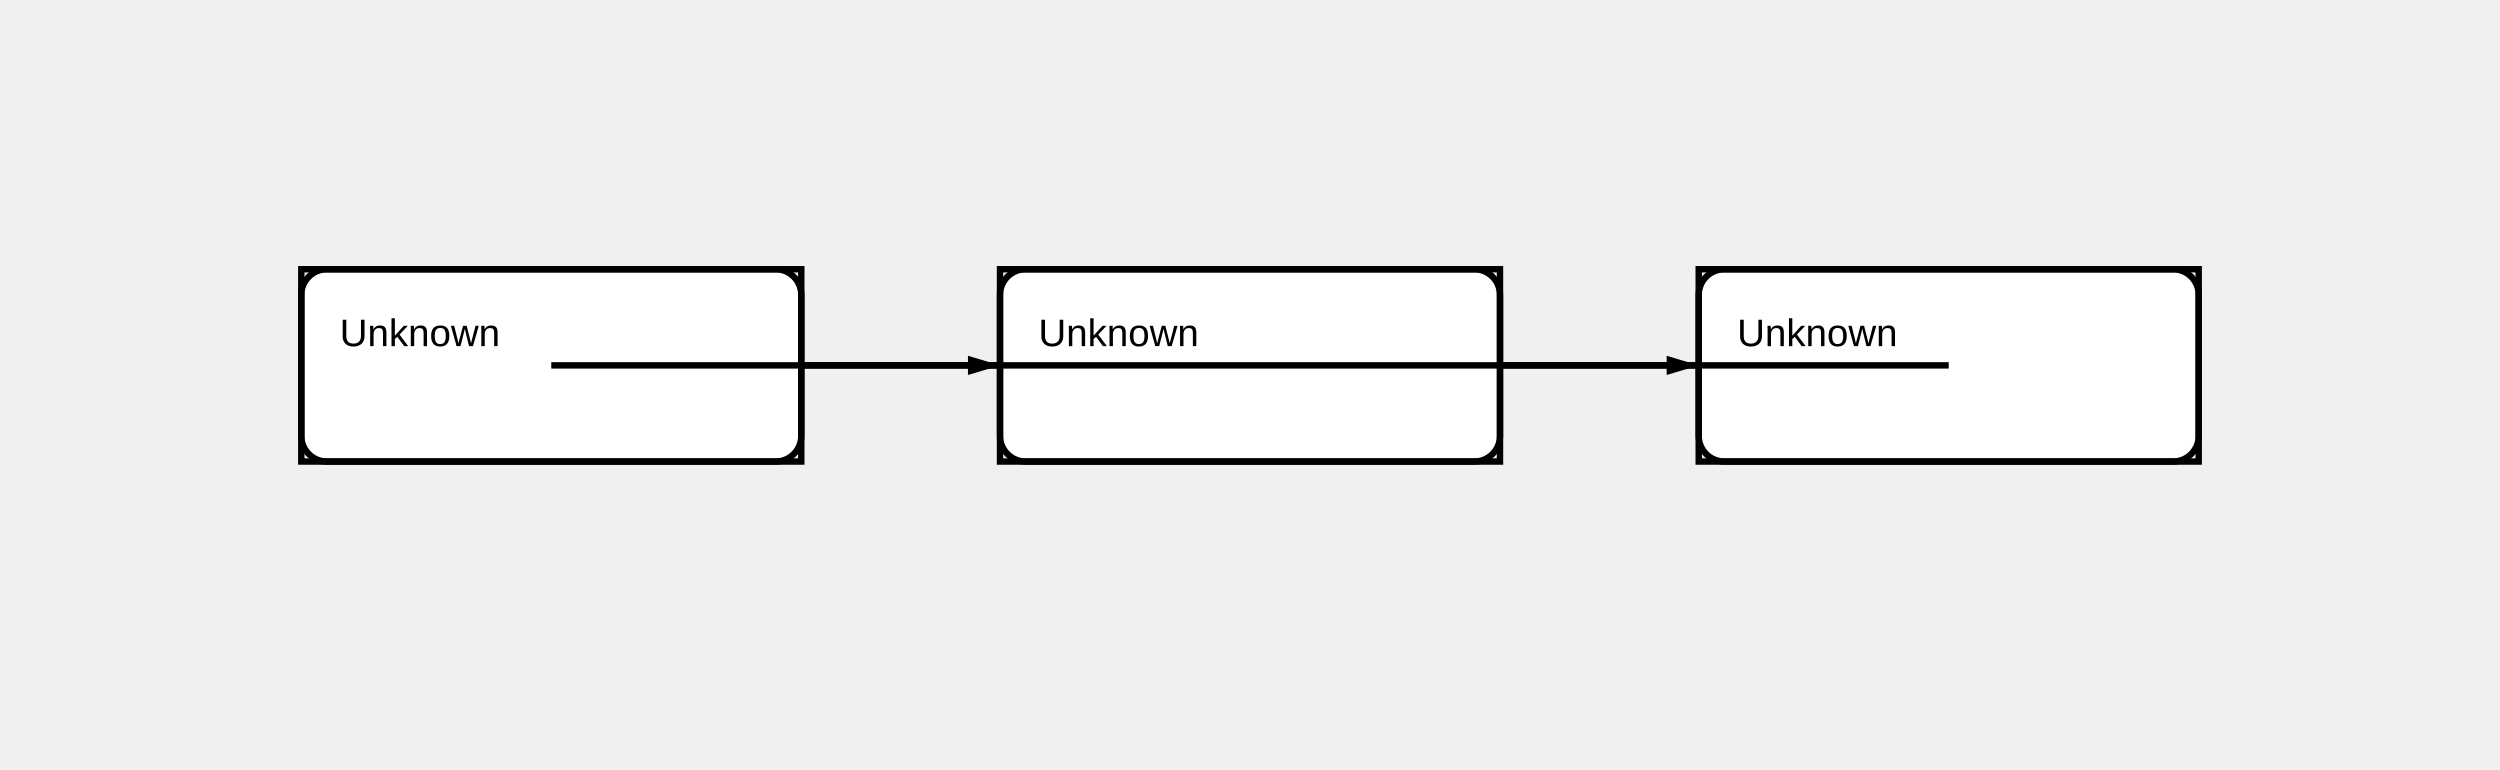
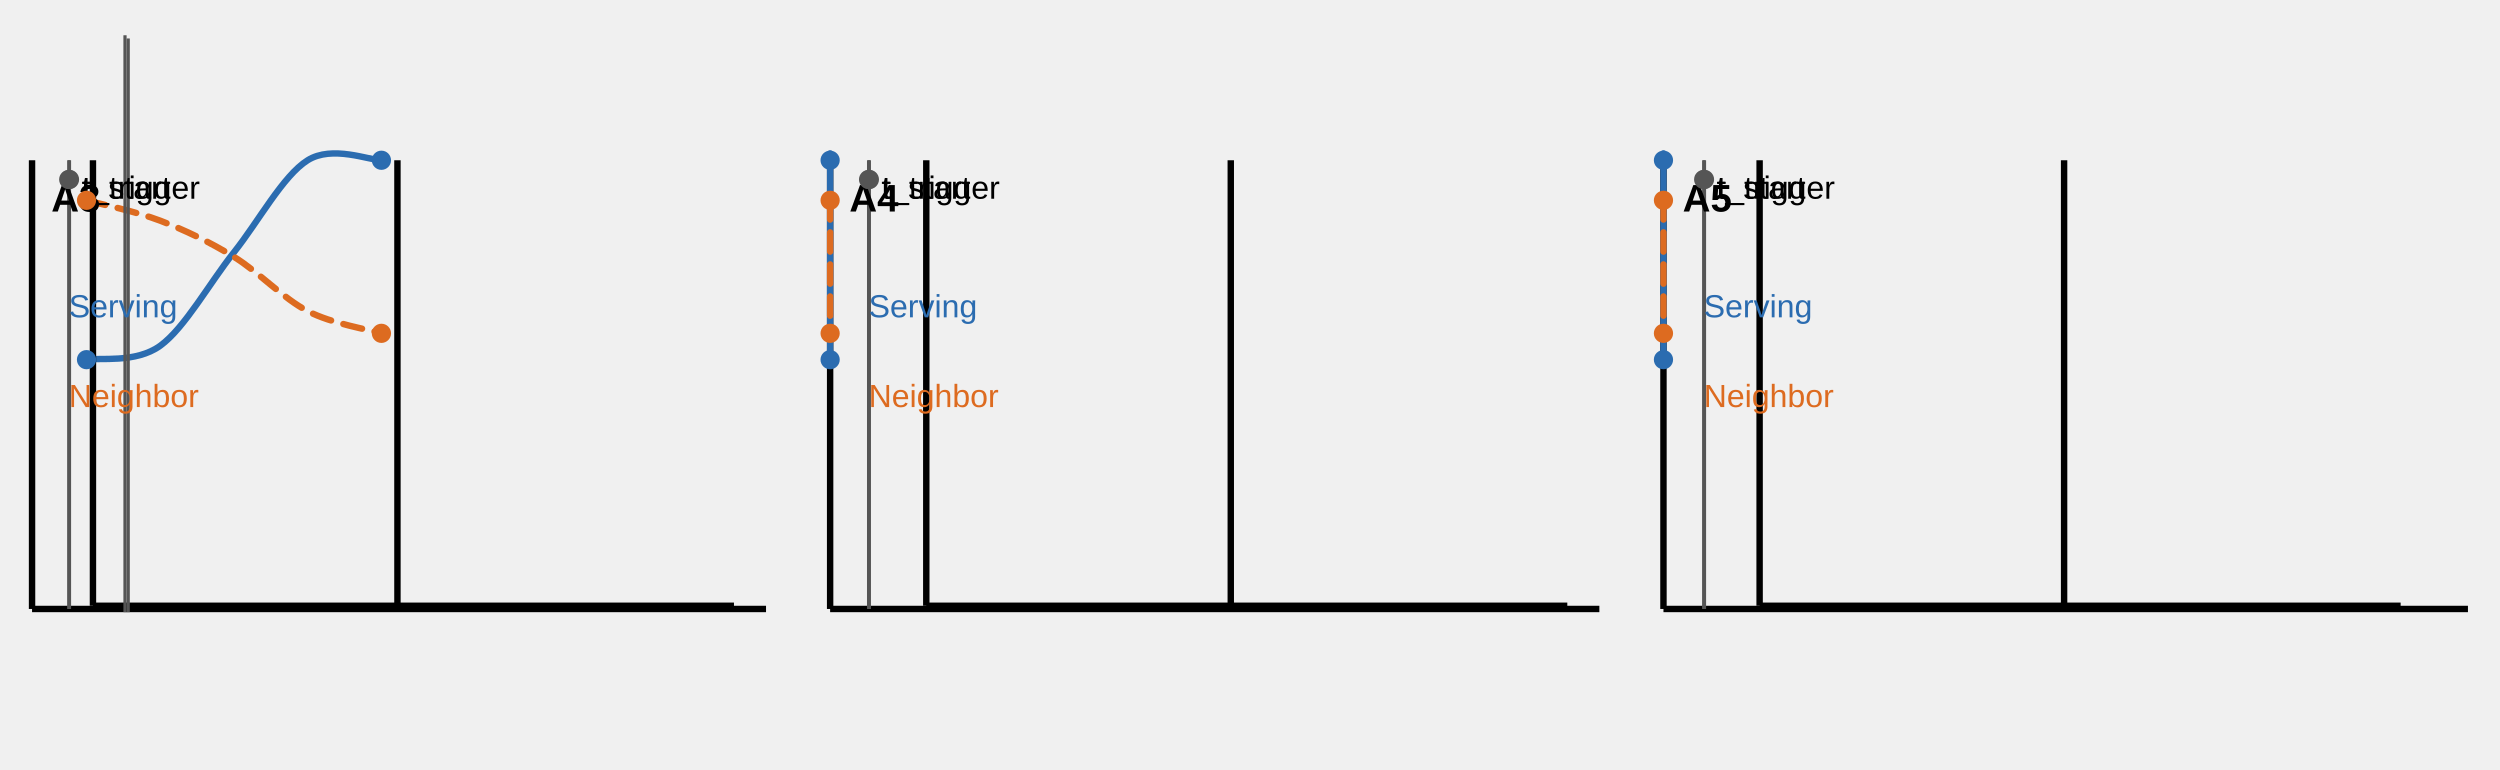
<svg xmlns="http://www.w3.org/2000/svg" baseProfile="full" height="240" version="1.1" width="780">
  <defs />
  <g id="figure_root">
-     <g id="g_axes" />
+     <g id="g_axes">
+       <line stroke="#000000" stroke-width="2.0" x1="10.0" x2="239.0" y1="190.0" y2="190.0" />
+       <line stroke="#000000" stroke-width="2.0" x1="10.0" x2="10.0" y1="190.0" y2="50.0" />
+       <line stroke="#000000" stroke-width="2.0" x1="259.0" x2="499.0" y1="190.0" y2="190.0" />
+       <line stroke="#000000" stroke-width="2.0" x1="259.0" x2="259.0" y1="190.0" y2="50.0" />
+       <line stroke="#000000" stroke-width="2.0" x1="519.0" x2="770.0" y1="190.0" y2="190.0" />
+       <line stroke="#000000" stroke-width="2.0" x1="519.0" x2="519.0" y1="190.0" y2="50.0" />
+     </g>
    <g id="g_curves">
-       <line fill="none" stroke="#000000" stroke-width="2" x1="250.0" x2="312.0" y1="114.0" y2="114.0" />
-       <line fill="none" stroke="#000000" stroke-width="2" x1="468.0" x2="530.0" y1="114.0" y2="114.0" />
+       <path d="M 26.99 112.22 C 30.83 111.49 42.34 113.45 50.01 107.86 C 57.67 102.28 65.33 88.36 73.00 78.71 C 80.66 69.07 88.32 54.79 95.99 50.00 C 103.66 45.21 115.17 50.00 119.00 50.00" fill="none" id="curve_serving_A3" stroke="#2b6cb0" stroke-width="2" />
+       <path class="dashed" d="M 26.99 62.50 C 30.83 63.56 42.34 65.92 50.01 68.86 C 57.67 71.80 65.33 75.44 73.00 80.14 C 80.66 84.84 88.32 93.09 95.99 97.07 C 103.66 101.04 115.17 102.84 119.00 104.00" fill="none" id="curve_neighbor_A3" stroke="#dd6b20" stroke-dasharray="6,4" stroke-linecap="round" stroke-width="2" />
+       <path d="M 259.00 112.22 C 259.00 111.49 259.00 113.45 259.00 107.86 C 259.00 102.28 259.00 88.36 259.00 78.71 C 259.00 69.07 259.00 54.79 259.00 50.00 C 259.00 45.21 259.00 50.00 259.00 50.00" fill="none" id="curve_serving_A4" stroke="#2b6cb0" stroke-width="2" />
+       <path class="dashed" d="M 259.00 62.50 C 259.00 63.56 259.00 65.92 259.00 68.86 C 259.00 71.80 259.00 75.44 259.00 80.14 C 259.00 84.84 259.00 93.09 259.00 97.07 C 259.00 101.04 259.00 102.84 259.00 104.00" fill="none" id="curve_neighbor_A4" stroke="#dd6b20" stroke-dasharray="6,4" stroke-linecap="round" stroke-width="2" />
+       <path d="M 519.00 112.22 C 519.00 111.49 519.00 113.45 519.00 107.86 C 519.00 102.28 519.00 88.36 519.00 78.71 C 519.00 69.07 519.00 54.79 519.00 50.00 C 519.00 45.21 519.00 50.00 519.00 50.00" fill="none" id="curve_serving_A5" stroke="#2b6cb0" stroke-width="2" />
+       <path class="dashed" d="M 519.00 62.50 C 519.00 63.56 519.00 65.92 519.00 68.86 C 519.00 71.80 519.00 75.44 519.00 80.14 C 519.00 84.84 519.00 93.09 519.00 97.07 C 519.00 101.04 519.00 102.84 519.00 104.00" fill="none" id="curve_neighbor_A5" stroke="#dd6b20" stroke-dasharray="6,4" stroke-linecap="round" stroke-width="2" />
    </g>
    <g id="g_annotations">
-       <rect fill="#ffffff" height="60.0" id="node_node_1" rx="8.0" ry="8.0" stroke="#000000" stroke-width="2" width="156.0" x="94.0" y="84.0" />
-       <rect fill="#ffffff" height="60.0" id="node_node_2" rx="8.0" ry="8.0" stroke="#000000" stroke-width="2" width="156.0" x="312.0" y="84.0" />
-       <rect fill="#ffffff" height="60.0" id="node_node_3" rx="8.0" ry="8.0" stroke="#000000" stroke-width="2" width="156.0" x="530.0" y="84.0" />
-       <line id="geom_line_00" stroke="#000000" stroke-width="2.0" x1="172.0" x2="390.0" y1="114.0" y2="114.0" />
-       <line id="geom_line_01" stroke="#000000" stroke-width="2.0" x1="390.0" x2="608.0" y1="114.0" y2="114.0" />
-       <rect fill="none" height="60.0" id="geom_rect_00" stroke="#000000" stroke-width="2.0" width="156.0" x="94.0" y="84.0" />
-       <rect fill="none" height="60.0" id="geom_rect_01" stroke="#000000" stroke-width="2.0" width="156.0" x="312.0" y="84.0" />
-       <rect fill="none" height="60.0" id="geom_rect_02" stroke="#000000" stroke-width="2.0" width="156.0" x="530.0" y="84.0" />
+       <rect fill="#f2e6b8" fill-opacity="0.35" height="140.0" width="0.229" x="21.45" y="50.0" />
+       <line stroke="#555555" stroke-width="1.0" x1="21.45" x2="21.45" y1="190.0" y2="50.0" />
+       <line stroke="#555555" stroke-width="1.0" x1="21.679" x2="21.679" y1="190.0" y2="50.0" />
+       <rect fill="#d0d0d0" fill-opacity="0.35" height="140.0" width="0.24" x="271.0" y="50.0" />
+       <line stroke="#555555" stroke-width="1.0" x1="271.0" x2="271.0" y1="190.0" y2="50.0" />
+       <line stroke="#555555" stroke-width="1.0" x1="271.24" x2="271.24" y1="190.0" y2="50.0" />
+       <rect fill="#d0d0d0" fill-opacity="0.35" height="140.0" width="0.251" x="531.55" y="50.0" />
+       <line stroke="#555555" stroke-width="1.0" x1="531.55" x2="531.55" y1="190.0" y2="50.0" />
+       <line stroke="#555555" stroke-width="1.0" x1="531.801" x2="531.801" y1="190.0" y2="50.0" />
+       <line id="geom_line_00" stroke="#000000" stroke-width="2.0" x1="29.0" x2="229.0" y1="189.0" y2="189.0" />
+       <line id="geom_line_01" stroke="#000000" stroke-width="2.0" x1="289.0" x2="489.0" y1="189.0" y2="189.0" />
+       <line id="geom_line_02" stroke="#000000" stroke-width="2.0" x1="549.0" x2="749.0" y1="189.0" y2="189.0" />
+       <line id="geom_line_03" stroke="#000000" stroke-width="2.0" x1="29.0" x2="29.0" y1="50.0" y2="189.0" />
+       <line id="geom_line_04" stroke="#000000" stroke-width="2.0" x1="124.0" x2="124.0" y1="50.0" y2="189.0" />
+       <line id="geom_line_05" stroke="#000000" stroke-width="2.0" x1="289.0" x2="289.0" y1="50.0" y2="189.0" />
+       <line id="geom_line_06" stroke="#000000" stroke-width="2.0" x1="384.0" x2="384.0" y1="50.0" y2="189.0" />
+       <line id="geom_line_07" stroke="#000000" stroke-width="2.0" x1="549.0" x2="549.0" y1="50.0" y2="189.0" />
+       <line id="geom_line_08" stroke="#000000" stroke-width="2.0" x1="644.0" x2="644.0" y1="50.0" y2="189.0" />
+       <line id="geom_line_09" stroke="#555555" stroke-width="1.0" x1="39.0" x2="39.0" y1="11.0" y2="191.0" />
+       <line id="geom_line_10" stroke="#555555" stroke-width="1.0" x1="40.0" x2="40.0" y1="12.0" y2="191.0" />
    </g>
    <g id="g_text">
-       <text fill="#000000" font-family="Arial, sans-serif" font-size="12" id="txt_node_node_1" text-anchor="start" x="106.0" y="108.0">
-         <tspan id="txt_node_node_1_line0" x="106.0" y="108.0">Unknown</tspan>
-       </text>
-       <text fill="#000000" font-family="Arial, sans-serif" font-size="12" id="txt_node_node_2" text-anchor="start" x="324.0" y="108.0">
-         <tspan id="txt_node_node_2_line0" x="324.0" y="108.0">Unknown</tspan>
-       </text>
-       <text fill="#000000" font-family="Arial, sans-serif" font-size="12" id="txt_node_node_3" text-anchor="start" x="542.0" y="108.0">
-         <tspan id="txt_node_node_3_line0" x="542.0" y="108.0">Unknown</tspan>
-       </text>
+       <text dominant-baseline="alphabetic" fill="#000000" font-family="Arial, sans-serif" font-size="10" id="txt_t_start_A3" text-anchor="start" x="25.45" y="62.0">t_start</text>
+       <text dominant-baseline="alphabetic" fill="#000000" font-family="Arial, sans-serif" font-size="10" id="txt_t_trigger_A3" text-anchor="start" x="25.679" y="62.0">t_trigger</text>
+       <text dominant-baseline="alphabetic" fill="#000000" font-family="Arial, sans-serif" font-size="12" font-weight="bold" id="txt_panel_A3" text-anchor="start" x="16.0" y="66.0">A3</text>
+       <text dominant-baseline="alphabetic" fill="#2b6cb0" font-family="Arial, sans-serif" font-size="10" id="txt_serving_A3" text-anchor="start" x="21.45" y="99.0">Serving</text>
+       <text dominant-baseline="alphabetic" fill="#dd6b20" font-family="Arial, sans-serif" font-size="10" id="txt_neighbor_A3" text-anchor="start" x="21.45" y="127.0">Neighbor</text>
+       <text dominant-baseline="alphabetic" fill="#000000" font-family="Arial, sans-serif" font-size="10" id="txt_t_start_A4" text-anchor="start" x="275.0" y="62.0">t_start</text>
+       <text dominant-baseline="alphabetic" fill="#000000" font-family="Arial, sans-serif" font-size="10" id="txt_t_trigger_A4" text-anchor="start" x="275.24" y="62.0">t_trigger</text>
+       <text dominant-baseline="alphabetic" fill="#000000" font-family="Arial, sans-serif" font-size="12" font-weight="bold" id="txt_panel_A4" text-anchor="start" x="265.0" y="66.0">A4</text>
+       <text dominant-baseline="alphabetic" fill="#2b6cb0" font-family="Arial, sans-serif" font-size="10" id="txt_serving_A4" text-anchor="start" x="271.0" y="99.0">Serving</text>
+       <text dominant-baseline="alphabetic" fill="#dd6b20" font-family="Arial, sans-serif" font-size="10" id="txt_neighbor_A4" text-anchor="start" x="271.0" y="127.0">Neighbor</text>
+       <text dominant-baseline="alphabetic" fill="#000000" font-family="Arial, sans-serif" font-size="10" id="txt_t_start_A5" text-anchor="start" x="535.55" y="62.0">t_start</text>
+       <text dominant-baseline="alphabetic" fill="#000000" font-family="Arial, sans-serif" font-size="10" id="txt_t_trigger_A5" text-anchor="start" x="535.801" y="62.0">t_trigger</text>
+       <text dominant-baseline="alphabetic" fill="#000000" font-family="Arial, sans-serif" font-size="12" font-weight="bold" id="txt_panel_A5" text-anchor="start" x="525.0" y="66.0">A5</text>
+       <text dominant-baseline="alphabetic" fill="#2b6cb0" font-family="Arial, sans-serif" font-size="10" id="txt_serving_A5" text-anchor="start" x="531.55" y="99.0">Serving</text>
+       <text dominant-baseline="alphabetic" fill="#dd6b20" font-family="Arial, sans-serif" font-size="10" id="txt_neighbor_A5" text-anchor="start" x="531.55" y="127.0">Neighbor</text>
    </g>
    <g id="g_markers">
-       <polygon fill="#000000" points="312.0,114.0 302.0,117.0 302.0,111.0" />
-       <polygon fill="#000000" points="530.0,114.0 520.0,117.0 520.0,111.0" />
+       <circle cx="21.45" cy="56.0" fill="#555555" r="3" />
+       <circle cx="21.679" cy="56.0" fill="#555555" r="3" />
+       <circle cx="26.992" cy="112.216" fill="#2b6cb0" r="3" />
+       <circle cx="119.004" cy="50.0" fill="#2b6cb0" r="3" />
+       <circle cx="26.992" cy="62.502" fill="#dd6b20" r="3" />
+       <circle cx="119.004" cy="103.998" fill="#dd6b20" r="3" />
+       <circle cx="271.0" cy="56.0" fill="#555555" r="3" />
+       <circle cx="271.24" cy="56.0" fill="#555555" r="3" />
+       <circle cx="259.0" cy="112.216" fill="#2b6cb0" r="3" />
+       <circle cx="259.0" cy="50.0" fill="#2b6cb0" r="3" />
+       <circle cx="259.0" cy="62.502" fill="#dd6b20" r="3" />
+       <circle cx="259.0" cy="103.998" fill="#dd6b20" r="3" />
+       <circle cx="531.55" cy="56.0" fill="#555555" r="3" />
+       <circle cx="531.801" cy="56.0" fill="#555555" r="3" />
+       <circle cx="519.0" cy="112.216" fill="#2b6cb0" r="3" />
+       <circle cx="519.0" cy="50.0" fill="#2b6cb0" r="3" />
+       <circle cx="519.0" cy="62.502" fill="#dd6b20" r="3" />
+       <circle cx="519.0" cy="103.998" fill="#dd6b20" r="3" />
    </g>
  </g>
</svg>
